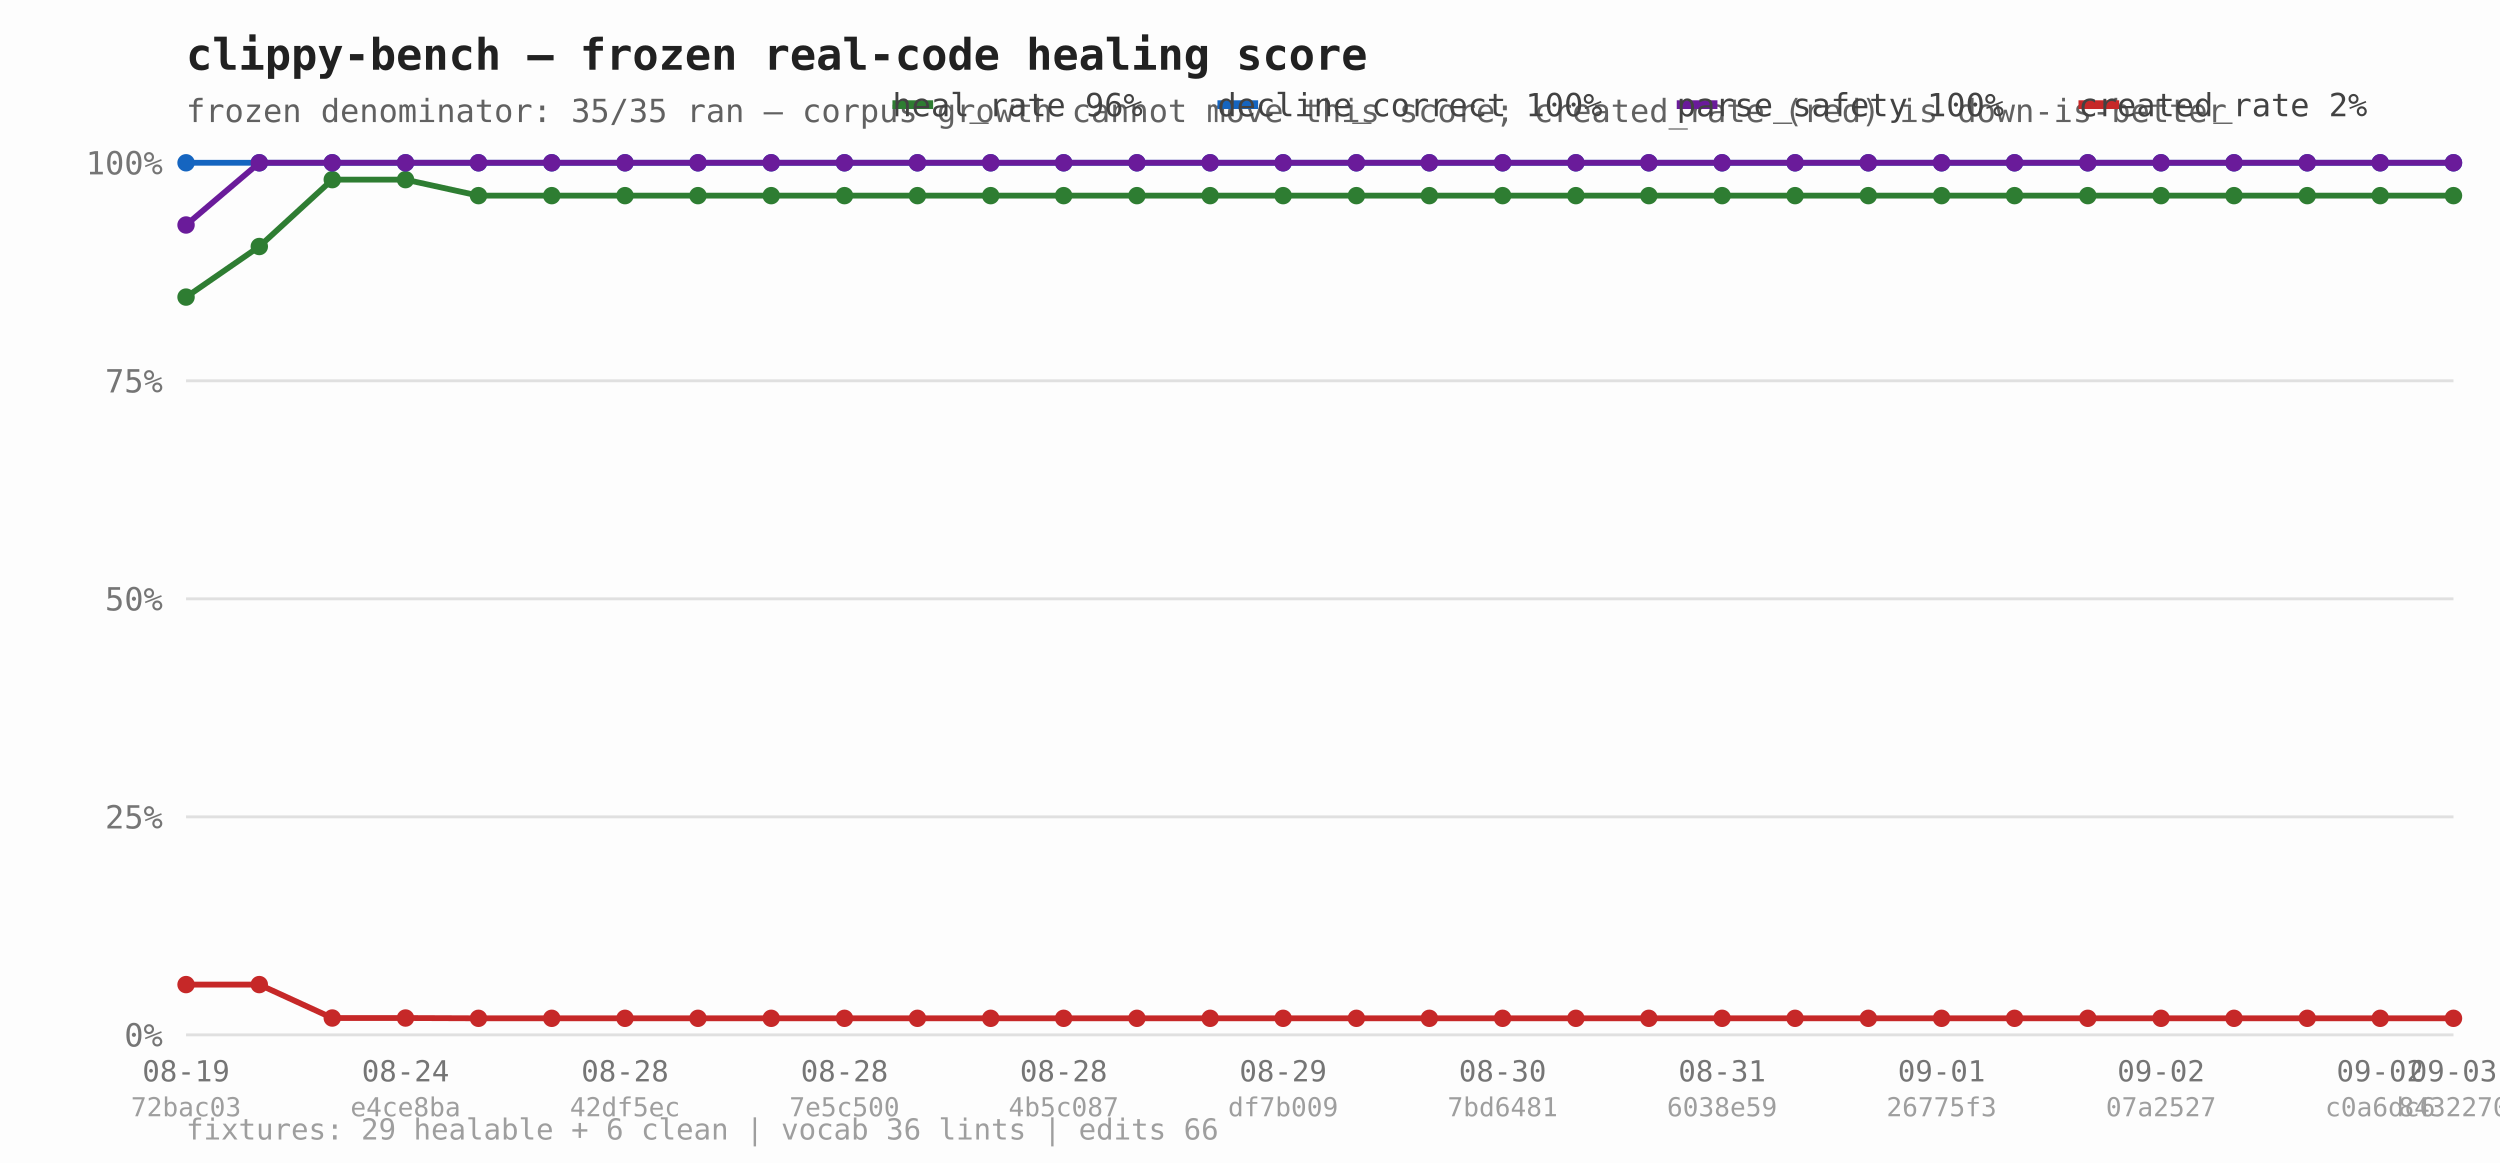
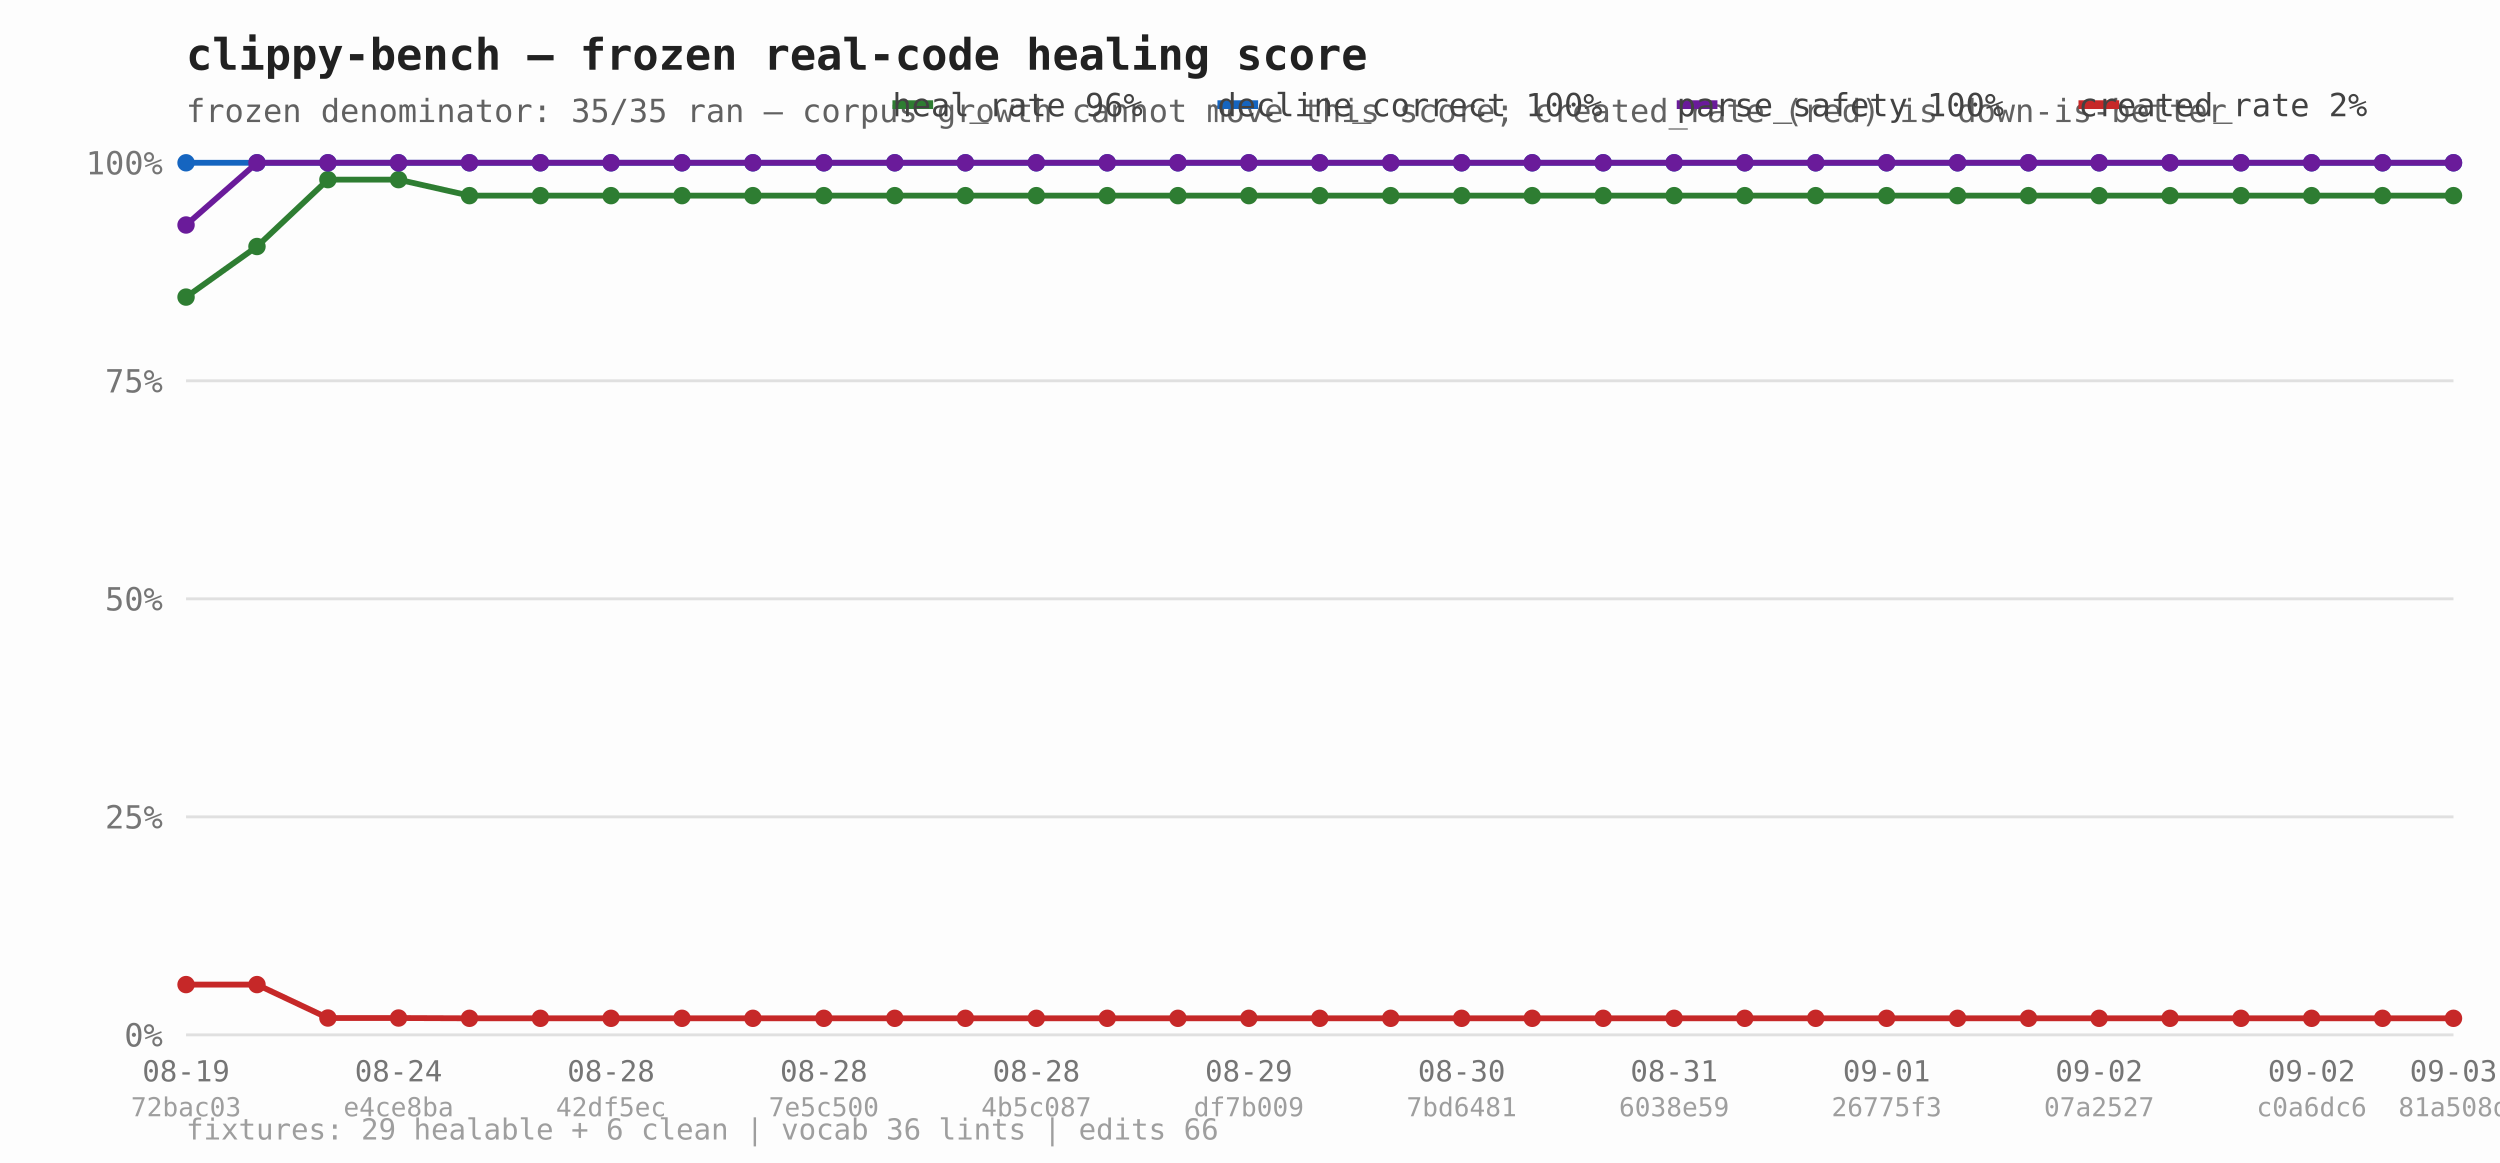
<svg xmlns="http://www.w3.org/2000/svg" width="860" height="400" viewBox="0 0 860 400" font-family="ui-monospace,Menlo,monospace">
  <rect width="100%" height="100%" fill="#fdfdfd" />
  <text x="64" y="24" font-size="15" font-weight="bold" fill="#212121">clippy-bench — frozen real-code healing score</text>
  <text x="64" y="42" font-size="11" fill="#616161">frozen denominator: 35/35 ran — corpus growth cannot move this score; created_rate (red) is down-is-better</text>
  <line x1="64" y1="356.0" x2="844" y2="356.0" stroke="#e0e0e0" stroke-width="1" />
  <text x="56" y="360.0" font-size="11" fill="#757575" text-anchor="end">0%</text>
  <line x1="64" y1="281.0" x2="844" y2="281.0" stroke="#e0e0e0" stroke-width="1" />
  <text x="56" y="285.0" font-size="11" fill="#757575" text-anchor="end">25%</text>
  <line x1="64" y1="206.0" x2="844" y2="206.0" stroke="#e0e0e0" stroke-width="1" />
  <text x="56" y="210.0" font-size="11" fill="#757575" text-anchor="end">50%</text>
  <line x1="64" y1="131.0" x2="844" y2="131.0" stroke="#e0e0e0" stroke-width="1" />
  <text x="56" y="135.0" font-size="11" fill="#757575" text-anchor="end">75%</text>
  <line x1="64" y1="56.0" x2="844" y2="56.0" stroke="#e0e0e0" stroke-width="1" />
  <text x="56" y="60.0" font-size="11" fill="#757575" text-anchor="end">100%</text>
  <line x1="715.0" y1="36" x2="729.0" y2="36" stroke="#c62828" stroke-width="3" />
  <text x="715.0" y="40" font-size="11" fill="#424242">created_rate 2%</text>
  <line x1="576.8" y1="36" x2="590.8" y2="36" stroke="#6a1b9a" stroke-width="3" />
  <text x="576.8" y="40" font-size="11" fill="#424242">parse_safety 100%</text>
  <line x1="418.8" y1="36" x2="432.8" y2="36" stroke="#1565c0" stroke-width="3" />
  <text x="418.8" y="40" font-size="11" fill="#424242">decline_correct 100%</text>
  <line x1="307.0" y1="36" x2="321.0" y2="36" stroke="#2e7d32" stroke-width="3" />
  <text x="307.0" y="40" font-size="11" fill="#424242">heal_rate 96%</text>
-   <path d="M 64.0 102.2 L 89.2 84.8 L 114.3 61.8 L 139.5 61.8 L 164.6 67.3 L 189.8 67.3 L 215.0 67.3 L 240.1 67.3 L 265.3 67.3 L 290.5 67.3 L 315.6 67.3 L 340.8 67.3 L 365.9 67.3 L 391.1 67.3 L 416.3 67.3 L 441.4 67.3 L 466.6 67.3 L 491.7 67.3 L 516.9 67.3 L 542.1 67.3 L 567.2 67.3 L 592.4 67.3 L 617.5 67.3 L 642.7 67.3 L 667.9 67.3 L 693.0 67.3 L 718.2 67.3 L 743.4 67.3 L 768.5 67.3 L 793.7 67.3 L 818.8 67.3 L 844.0 67.3" fill="none" stroke="#2e7d32" stroke-width="2" stroke-linejoin="round" stroke-linecap="round" />
+   <path d="M 64.0 102.2 L 88.4 84.8 L 112.8 61.8 L 137.1 61.8 L 161.5 67.3 L 185.9 67.3 L 210.2 67.3 L 234.6 67.3 L 259.0 67.3 L 283.4 67.3 L 307.8 67.3 L 332.1 67.3 L 356.5 67.3 L 380.9 67.3 L 405.2 67.3 L 429.6 67.3 L 454.0 67.3 L 478.4 67.3 L 502.8 67.3 L 527.1 67.3 L 551.5 67.3 L 575.9 67.3 L 600.2 67.3 L 624.6 67.3 L 649.0 67.3 L 673.4 67.3 L 697.8 67.3 L 722.1 67.3 L 746.5 67.3 L 770.9 67.3 L 795.2 67.3 L 819.6 67.3 L 844.0 67.3" fill="none" stroke="#2e7d32" stroke-width="2" stroke-linejoin="round" stroke-linecap="round" />
  <circle cx="64.0" cy="102.2" r="3" fill="#2e7d32" />
-   <circle cx="89.2" cy="84.8" r="3" fill="#2e7d32" />
-   <circle cx="114.3" cy="61.8" r="3" fill="#2e7d32" />
-   <circle cx="139.5" cy="61.8" r="3" fill="#2e7d32" />
-   <circle cx="164.6" cy="67.3" r="3" fill="#2e7d32" />
-   <circle cx="189.8" cy="67.3" r="3" fill="#2e7d32" />
-   <circle cx="215.0" cy="67.3" r="3" fill="#2e7d32" />
-   <circle cx="240.1" cy="67.3" r="3" fill="#2e7d32" />
-   <circle cx="265.3" cy="67.3" r="3" fill="#2e7d32" />
-   <circle cx="290.5" cy="67.3" r="3" fill="#2e7d32" />
-   <circle cx="315.6" cy="67.3" r="3" fill="#2e7d32" />
-   <circle cx="340.8" cy="67.3" r="3" fill="#2e7d32" />
-   <circle cx="365.9" cy="67.3" r="3" fill="#2e7d32" />
-   <circle cx="391.1" cy="67.3" r="3" fill="#2e7d32" />
-   <circle cx="416.3" cy="67.3" r="3" fill="#2e7d32" />
-   <circle cx="441.4" cy="67.3" r="3" fill="#2e7d32" />
-   <circle cx="466.6" cy="67.3" r="3" fill="#2e7d32" />
-   <circle cx="491.7" cy="67.3" r="3" fill="#2e7d32" />
-   <circle cx="516.9" cy="67.3" r="3" fill="#2e7d32" />
-   <circle cx="542.1" cy="67.3" r="3" fill="#2e7d32" />
-   <circle cx="567.2" cy="67.3" r="3" fill="#2e7d32" />
-   <circle cx="592.4" cy="67.3" r="3" fill="#2e7d32" />
-   <circle cx="617.5" cy="67.3" r="3" fill="#2e7d32" />
-   <circle cx="642.7" cy="67.3" r="3" fill="#2e7d32" />
-   <circle cx="667.9" cy="67.3" r="3" fill="#2e7d32" />
-   <circle cx="693.0" cy="67.3" r="3" fill="#2e7d32" />
-   <circle cx="718.2" cy="67.3" r="3" fill="#2e7d32" />
-   <circle cx="743.4" cy="67.3" r="3" fill="#2e7d32" />
-   <circle cx="768.5" cy="67.3" r="3" fill="#2e7d32" />
-   <circle cx="793.7" cy="67.3" r="3" fill="#2e7d32" />
-   <circle cx="818.8" cy="67.3" r="3" fill="#2e7d32" />
+   <circle cx="88.4" cy="84.8" r="3" fill="#2e7d32" />
+   <circle cx="112.8" cy="61.8" r="3" fill="#2e7d32" />
+   <circle cx="137.1" cy="61.8" r="3" fill="#2e7d32" />
+   <circle cx="161.5" cy="67.3" r="3" fill="#2e7d32" />
+   <circle cx="185.9" cy="67.3" r="3" fill="#2e7d32" />
+   <circle cx="210.2" cy="67.3" r="3" fill="#2e7d32" />
+   <circle cx="234.6" cy="67.3" r="3" fill="#2e7d32" />
+   <circle cx="259.0" cy="67.3" r="3" fill="#2e7d32" />
+   <circle cx="283.4" cy="67.3" r="3" fill="#2e7d32" />
+   <circle cx="307.8" cy="67.3" r="3" fill="#2e7d32" />
+   <circle cx="332.1" cy="67.3" r="3" fill="#2e7d32" />
+   <circle cx="356.5" cy="67.3" r="3" fill="#2e7d32" />
+   <circle cx="380.9" cy="67.3" r="3" fill="#2e7d32" />
+   <circle cx="405.2" cy="67.3" r="3" fill="#2e7d32" />
+   <circle cx="429.6" cy="67.3" r="3" fill="#2e7d32" />
+   <circle cx="454.0" cy="67.3" r="3" fill="#2e7d32" />
+   <circle cx="478.4" cy="67.3" r="3" fill="#2e7d32" />
+   <circle cx="502.8" cy="67.3" r="3" fill="#2e7d32" />
+   <circle cx="527.1" cy="67.3" r="3" fill="#2e7d32" />
+   <circle cx="551.5" cy="67.3" r="3" fill="#2e7d32" />
+   <circle cx="575.9" cy="67.3" r="3" fill="#2e7d32" />
+   <circle cx="600.2" cy="67.3" r="3" fill="#2e7d32" />
+   <circle cx="624.6" cy="67.3" r="3" fill="#2e7d32" />
+   <circle cx="649.0" cy="67.3" r="3" fill="#2e7d32" />
+   <circle cx="673.4" cy="67.3" r="3" fill="#2e7d32" />
+   <circle cx="697.8" cy="67.3" r="3" fill="#2e7d32" />
+   <circle cx="722.1" cy="67.3" r="3" fill="#2e7d32" />
+   <circle cx="746.5" cy="67.3" r="3" fill="#2e7d32" />
+   <circle cx="770.9" cy="67.3" r="3" fill="#2e7d32" />
+   <circle cx="795.2" cy="67.3" r="3" fill="#2e7d32" />
+   <circle cx="819.6" cy="67.3" r="3" fill="#2e7d32" />
  <circle cx="844.0" cy="67.3" r="3" fill="#2e7d32" />
-   <path d="M 64.0 56.0 L 89.2 56.0 L 114.3 56.0 L 139.5 56.0 L 164.6 56.0 L 189.8 56.0 L 215.0 56.0 L 240.1 56.0 L 265.3 56.0 L 290.5 56.0 L 315.6 56.0 L 340.8 56.0 L 365.9 56.0 L 391.1 56.0 L 416.3 56.0 L 441.4 56.0 L 466.6 56.0 L 491.7 56.0 L 516.9 56.0 L 542.1 56.0 L 567.2 56.0 L 592.4 56.0 L 617.5 56.0 L 642.7 56.0 L 667.9 56.0 L 693.0 56.0 L 718.2 56.0 L 743.4 56.0 L 768.5 56.0 L 793.7 56.0 L 818.8 56.0 L 844.0 56.0" fill="none" stroke="#1565c0" stroke-width="2" stroke-linejoin="round" stroke-linecap="round" />
+   <path d="M 64.0 56.0 L 88.4 56.0 L 112.8 56.0 L 137.1 56.0 L 161.5 56.0 L 185.9 56.0 L 210.2 56.0 L 234.6 56.0 L 259.0 56.0 L 283.4 56.0 L 307.8 56.0 L 332.1 56.0 L 356.5 56.0 L 380.9 56.0 L 405.2 56.0 L 429.6 56.0 L 454.0 56.0 L 478.4 56.0 L 502.8 56.0 L 527.1 56.0 L 551.5 56.0 L 575.9 56.0 L 600.2 56.0 L 624.6 56.0 L 649.0 56.0 L 673.4 56.0 L 697.8 56.0 L 722.1 56.0 L 746.5 56.0 L 770.9 56.0 L 795.2 56.0 L 819.6 56.0 L 844.0 56.0" fill="none" stroke="#1565c0" stroke-width="2" stroke-linejoin="round" stroke-linecap="round" />
  <circle cx="64.0" cy="56.0" r="3" fill="#1565c0" />
-   <circle cx="89.2" cy="56.0" r="3" fill="#1565c0" />
-   <circle cx="114.3" cy="56.0" r="3" fill="#1565c0" />
-   <circle cx="139.5" cy="56.0" r="3" fill="#1565c0" />
-   <circle cx="164.6" cy="56.0" r="3" fill="#1565c0" />
-   <circle cx="189.8" cy="56.0" r="3" fill="#1565c0" />
-   <circle cx="215.0" cy="56.0" r="3" fill="#1565c0" />
-   <circle cx="240.1" cy="56.0" r="3" fill="#1565c0" />
-   <circle cx="265.3" cy="56.0" r="3" fill="#1565c0" />
-   <circle cx="290.5" cy="56.0" r="3" fill="#1565c0" />
-   <circle cx="315.6" cy="56.0" r="3" fill="#1565c0" />
-   <circle cx="340.8" cy="56.0" r="3" fill="#1565c0" />
-   <circle cx="365.9" cy="56.0" r="3" fill="#1565c0" />
-   <circle cx="391.1" cy="56.0" r="3" fill="#1565c0" />
-   <circle cx="416.3" cy="56.0" r="3" fill="#1565c0" />
-   <circle cx="441.4" cy="56.0" r="3" fill="#1565c0" />
-   <circle cx="466.6" cy="56.0" r="3" fill="#1565c0" />
-   <circle cx="491.7" cy="56.0" r="3" fill="#1565c0" />
-   <circle cx="516.9" cy="56.0" r="3" fill="#1565c0" />
-   <circle cx="542.1" cy="56.0" r="3" fill="#1565c0" />
-   <circle cx="567.2" cy="56.0" r="3" fill="#1565c0" />
-   <circle cx="592.4" cy="56.0" r="3" fill="#1565c0" />
-   <circle cx="617.5" cy="56.0" r="3" fill="#1565c0" />
-   <circle cx="642.7" cy="56.0" r="3" fill="#1565c0" />
-   <circle cx="667.9" cy="56.0" r="3" fill="#1565c0" />
-   <circle cx="693.0" cy="56.0" r="3" fill="#1565c0" />
-   <circle cx="718.2" cy="56.0" r="3" fill="#1565c0" />
-   <circle cx="743.4" cy="56.0" r="3" fill="#1565c0" />
-   <circle cx="768.5" cy="56.0" r="3" fill="#1565c0" />
-   <circle cx="793.7" cy="56.0" r="3" fill="#1565c0" />
-   <circle cx="818.8" cy="56.0" r="3" fill="#1565c0" />
+   <circle cx="88.4" cy="56.0" r="3" fill="#1565c0" />
+   <circle cx="112.8" cy="56.0" r="3" fill="#1565c0" />
+   <circle cx="137.1" cy="56.0" r="3" fill="#1565c0" />
+   <circle cx="161.5" cy="56.0" r="3" fill="#1565c0" />
+   <circle cx="185.9" cy="56.0" r="3" fill="#1565c0" />
+   <circle cx="210.2" cy="56.0" r="3" fill="#1565c0" />
+   <circle cx="234.6" cy="56.0" r="3" fill="#1565c0" />
+   <circle cx="259.0" cy="56.0" r="3" fill="#1565c0" />
+   <circle cx="283.4" cy="56.0" r="3" fill="#1565c0" />
+   <circle cx="307.8" cy="56.0" r="3" fill="#1565c0" />
+   <circle cx="332.1" cy="56.0" r="3" fill="#1565c0" />
+   <circle cx="356.5" cy="56.0" r="3" fill="#1565c0" />
+   <circle cx="380.9" cy="56.0" r="3" fill="#1565c0" />
+   <circle cx="405.2" cy="56.0" r="3" fill="#1565c0" />
+   <circle cx="429.6" cy="56.0" r="3" fill="#1565c0" />
+   <circle cx="454.0" cy="56.0" r="3" fill="#1565c0" />
+   <circle cx="478.4" cy="56.0" r="3" fill="#1565c0" />
+   <circle cx="502.8" cy="56.0" r="3" fill="#1565c0" />
+   <circle cx="527.1" cy="56.0" r="3" fill="#1565c0" />
+   <circle cx="551.5" cy="56.0" r="3" fill="#1565c0" />
+   <circle cx="575.9" cy="56.0" r="3" fill="#1565c0" />
+   <circle cx="600.2" cy="56.0" r="3" fill="#1565c0" />
+   <circle cx="624.6" cy="56.0" r="3" fill="#1565c0" />
+   <circle cx="649.0" cy="56.0" r="3" fill="#1565c0" />
+   <circle cx="673.4" cy="56.0" r="3" fill="#1565c0" />
+   <circle cx="697.8" cy="56.0" r="3" fill="#1565c0" />
+   <circle cx="722.1" cy="56.0" r="3" fill="#1565c0" />
+   <circle cx="746.5" cy="56.0" r="3" fill="#1565c0" />
+   <circle cx="770.9" cy="56.0" r="3" fill="#1565c0" />
+   <circle cx="795.2" cy="56.0" r="3" fill="#1565c0" />
+   <circle cx="819.6" cy="56.0" r="3" fill="#1565c0" />
  <circle cx="844.0" cy="56.0" r="3" fill="#1565c0" />
-   <path d="M 64.0 77.4 L 89.2 56.0 L 114.3 56.0 L 139.5 56.0 L 164.6 56.0 L 189.8 56.0 L 215.0 56.0 L 240.1 56.0 L 265.3 56.0 L 290.5 56.0 L 315.6 56.0 L 340.8 56.0 L 365.9 56.0 L 391.1 56.0 L 416.3 56.0 L 441.4 56.0 L 466.6 56.0 L 491.7 56.0 L 516.9 56.0 L 542.1 56.0 L 567.2 56.0 L 592.4 56.0 L 617.5 56.0 L 642.7 56.0 L 667.9 56.0 L 693.0 56.0 L 718.2 56.0 L 743.4 56.0 L 768.5 56.0 L 793.7 56.0 L 818.8 56.0 L 844.0 56.0" fill="none" stroke="#6a1b9a" stroke-width="2" stroke-linejoin="round" stroke-linecap="round" />
+   <path d="M 64.0 77.4 L 88.4 56.0 L 112.8 56.0 L 137.1 56.0 L 161.5 56.0 L 185.9 56.0 L 210.2 56.0 L 234.6 56.0 L 259.0 56.0 L 283.4 56.0 L 307.8 56.0 L 332.1 56.0 L 356.5 56.0 L 380.9 56.0 L 405.2 56.0 L 429.6 56.0 L 454.0 56.0 L 478.4 56.0 L 502.8 56.0 L 527.1 56.0 L 551.5 56.0 L 575.9 56.0 L 600.2 56.0 L 624.6 56.0 L 649.0 56.0 L 673.4 56.0 L 697.8 56.0 L 722.1 56.0 L 746.5 56.0 L 770.9 56.0 L 795.2 56.0 L 819.6 56.0 L 844.0 56.0" fill="none" stroke="#6a1b9a" stroke-width="2" stroke-linejoin="round" stroke-linecap="round" />
  <circle cx="64.0" cy="77.4" r="3" fill="#6a1b9a" />
-   <circle cx="89.2" cy="56.0" r="3" fill="#6a1b9a" />
-   <circle cx="114.3" cy="56.0" r="3" fill="#6a1b9a" />
-   <circle cx="139.5" cy="56.0" r="3" fill="#6a1b9a" />
-   <circle cx="164.6" cy="56.0" r="3" fill="#6a1b9a" />
-   <circle cx="189.8" cy="56.0" r="3" fill="#6a1b9a" />
-   <circle cx="215.0" cy="56.0" r="3" fill="#6a1b9a" />
-   <circle cx="240.1" cy="56.0" r="3" fill="#6a1b9a" />
-   <circle cx="265.3" cy="56.0" r="3" fill="#6a1b9a" />
-   <circle cx="290.5" cy="56.0" r="3" fill="#6a1b9a" />
-   <circle cx="315.6" cy="56.0" r="3" fill="#6a1b9a" />
-   <circle cx="340.8" cy="56.0" r="3" fill="#6a1b9a" />
-   <circle cx="365.9" cy="56.0" r="3" fill="#6a1b9a" />
-   <circle cx="391.1" cy="56.0" r="3" fill="#6a1b9a" />
-   <circle cx="416.3" cy="56.0" r="3" fill="#6a1b9a" />
-   <circle cx="441.4" cy="56.0" r="3" fill="#6a1b9a" />
-   <circle cx="466.6" cy="56.0" r="3" fill="#6a1b9a" />
-   <circle cx="491.7" cy="56.0" r="3" fill="#6a1b9a" />
-   <circle cx="516.9" cy="56.0" r="3" fill="#6a1b9a" />
-   <circle cx="542.1" cy="56.0" r="3" fill="#6a1b9a" />
-   <circle cx="567.2" cy="56.0" r="3" fill="#6a1b9a" />
-   <circle cx="592.4" cy="56.0" r="3" fill="#6a1b9a" />
-   <circle cx="617.5" cy="56.0" r="3" fill="#6a1b9a" />
-   <circle cx="642.7" cy="56.0" r="3" fill="#6a1b9a" />
-   <circle cx="667.9" cy="56.0" r="3" fill="#6a1b9a" />
-   <circle cx="693.0" cy="56.0" r="3" fill="#6a1b9a" />
-   <circle cx="718.2" cy="56.0" r="3" fill="#6a1b9a" />
-   <circle cx="743.4" cy="56.0" r="3" fill="#6a1b9a" />
-   <circle cx="768.5" cy="56.0" r="3" fill="#6a1b9a" />
-   <circle cx="793.7" cy="56.0" r="3" fill="#6a1b9a" />
-   <circle cx="818.8" cy="56.0" r="3" fill="#6a1b9a" />
+   <circle cx="88.4" cy="56.0" r="3" fill="#6a1b9a" />
+   <circle cx="112.8" cy="56.0" r="3" fill="#6a1b9a" />
+   <circle cx="137.1" cy="56.0" r="3" fill="#6a1b9a" />
+   <circle cx="161.5" cy="56.0" r="3" fill="#6a1b9a" />
+   <circle cx="185.9" cy="56.0" r="3" fill="#6a1b9a" />
+   <circle cx="210.2" cy="56.0" r="3" fill="#6a1b9a" />
+   <circle cx="234.6" cy="56.0" r="3" fill="#6a1b9a" />
+   <circle cx="259.0" cy="56.0" r="3" fill="#6a1b9a" />
+   <circle cx="283.4" cy="56.0" r="3" fill="#6a1b9a" />
+   <circle cx="307.8" cy="56.0" r="3" fill="#6a1b9a" />
+   <circle cx="332.1" cy="56.0" r="3" fill="#6a1b9a" />
+   <circle cx="356.5" cy="56.0" r="3" fill="#6a1b9a" />
+   <circle cx="380.9" cy="56.0" r="3" fill="#6a1b9a" />
+   <circle cx="405.2" cy="56.0" r="3" fill="#6a1b9a" />
+   <circle cx="429.6" cy="56.0" r="3" fill="#6a1b9a" />
+   <circle cx="454.0" cy="56.0" r="3" fill="#6a1b9a" />
+   <circle cx="478.4" cy="56.0" r="3" fill="#6a1b9a" />
+   <circle cx="502.8" cy="56.0" r="3" fill="#6a1b9a" />
+   <circle cx="527.1" cy="56.0" r="3" fill="#6a1b9a" />
+   <circle cx="551.5" cy="56.0" r="3" fill="#6a1b9a" />
+   <circle cx="575.9" cy="56.0" r="3" fill="#6a1b9a" />
+   <circle cx="600.2" cy="56.0" r="3" fill="#6a1b9a" />
+   <circle cx="624.6" cy="56.0" r="3" fill="#6a1b9a" />
+   <circle cx="649.0" cy="56.0" r="3" fill="#6a1b9a" />
+   <circle cx="673.4" cy="56.0" r="3" fill="#6a1b9a" />
+   <circle cx="697.8" cy="56.0" r="3" fill="#6a1b9a" />
+   <circle cx="722.1" cy="56.0" r="3" fill="#6a1b9a" />
+   <circle cx="746.5" cy="56.0" r="3" fill="#6a1b9a" />
+   <circle cx="770.9" cy="56.0" r="3" fill="#6a1b9a" />
+   <circle cx="795.2" cy="56.0" r="3" fill="#6a1b9a" />
+   <circle cx="819.6" cy="56.0" r="3" fill="#6a1b9a" />
  <circle cx="844.0" cy="56.0" r="3" fill="#6a1b9a" />
-   <path d="M 64.0 338.7 L 89.2 338.7 L 114.3 350.2 L 139.5 350.2 L 164.6 350.3 L 189.8 350.3 L 215.0 350.3 L 240.1 350.3 L 265.3 350.3 L 290.5 350.3 L 315.6 350.3 L 340.8 350.3 L 365.9 350.3 L 391.1 350.3 L 416.3 350.3 L 441.4 350.3 L 466.6 350.3 L 491.7 350.3 L 516.9 350.3 L 542.1 350.3 L 567.2 350.3 L 592.4 350.3 L 617.5 350.3 L 642.7 350.3 L 667.9 350.3 L 693.0 350.3 L 718.2 350.3 L 743.4 350.3 L 768.5 350.3 L 793.7 350.3 L 818.8 350.3 L 844.0 350.3" fill="none" stroke="#c62828" stroke-width="2" stroke-linejoin="round" stroke-linecap="round" />
+   <path d="M 64.0 338.7 L 88.4 338.7 L 112.8 350.2 L 137.1 350.2 L 161.5 350.3 L 185.9 350.3 L 210.2 350.3 L 234.6 350.3 L 259.0 350.3 L 283.4 350.3 L 307.8 350.3 L 332.1 350.3 L 356.5 350.3 L 380.9 350.3 L 405.2 350.3 L 429.6 350.3 L 454.0 350.3 L 478.4 350.3 L 502.8 350.3 L 527.1 350.3 L 551.5 350.3 L 575.9 350.3 L 600.2 350.3 L 624.6 350.3 L 649.0 350.3 L 673.4 350.3 L 697.8 350.3 L 722.1 350.3 L 746.5 350.3 L 770.9 350.3 L 795.2 350.3 L 819.6 350.3 L 844.0 350.3" fill="none" stroke="#c62828" stroke-width="2" stroke-linejoin="round" stroke-linecap="round" />
  <circle cx="64.0" cy="338.7" r="3" fill="#c62828" />
-   <circle cx="89.2" cy="338.7" r="3" fill="#c62828" />
-   <circle cx="114.3" cy="350.2" r="3" fill="#c62828" />
-   <circle cx="139.5" cy="350.2" r="3" fill="#c62828" />
-   <circle cx="164.6" cy="350.3" r="3" fill="#c62828" />
-   <circle cx="189.8" cy="350.3" r="3" fill="#c62828" />
-   <circle cx="215.0" cy="350.3" r="3" fill="#c62828" />
-   <circle cx="240.1" cy="350.3" r="3" fill="#c62828" />
-   <circle cx="265.3" cy="350.3" r="3" fill="#c62828" />
-   <circle cx="290.5" cy="350.3" r="3" fill="#c62828" />
-   <circle cx="315.6" cy="350.3" r="3" fill="#c62828" />
-   <circle cx="340.8" cy="350.3" r="3" fill="#c62828" />
-   <circle cx="365.9" cy="350.3" r="3" fill="#c62828" />
-   <circle cx="391.1" cy="350.3" r="3" fill="#c62828" />
-   <circle cx="416.3" cy="350.3" r="3" fill="#c62828" />
-   <circle cx="441.4" cy="350.3" r="3" fill="#c62828" />
-   <circle cx="466.6" cy="350.3" r="3" fill="#c62828" />
-   <circle cx="491.7" cy="350.3" r="3" fill="#c62828" />
-   <circle cx="516.9" cy="350.3" r="3" fill="#c62828" />
-   <circle cx="542.1" cy="350.3" r="3" fill="#c62828" />
-   <circle cx="567.2" cy="350.3" r="3" fill="#c62828" />
-   <circle cx="592.4" cy="350.3" r="3" fill="#c62828" />
-   <circle cx="617.5" cy="350.3" r="3" fill="#c62828" />
-   <circle cx="642.7" cy="350.3" r="3" fill="#c62828" />
-   <circle cx="667.9" cy="350.3" r="3" fill="#c62828" />
-   <circle cx="693.0" cy="350.3" r="3" fill="#c62828" />
-   <circle cx="718.2" cy="350.3" r="3" fill="#c62828" />
-   <circle cx="743.4" cy="350.3" r="3" fill="#c62828" />
-   <circle cx="768.5" cy="350.3" r="3" fill="#c62828" />
-   <circle cx="793.7" cy="350.3" r="3" fill="#c62828" />
-   <circle cx="818.8" cy="350.3" r="3" fill="#c62828" />
+   <circle cx="88.4" cy="338.7" r="3" fill="#c62828" />
+   <circle cx="112.8" cy="350.2" r="3" fill="#c62828" />
+   <circle cx="137.1" cy="350.2" r="3" fill="#c62828" />
+   <circle cx="161.5" cy="350.3" r="3" fill="#c62828" />
+   <circle cx="185.9" cy="350.3" r="3" fill="#c62828" />
+   <circle cx="210.2" cy="350.3" r="3" fill="#c62828" />
+   <circle cx="234.6" cy="350.3" r="3" fill="#c62828" />
+   <circle cx="259.0" cy="350.3" r="3" fill="#c62828" />
+   <circle cx="283.4" cy="350.3" r="3" fill="#c62828" />
+   <circle cx="307.8" cy="350.3" r="3" fill="#c62828" />
+   <circle cx="332.1" cy="350.3" r="3" fill="#c62828" />
+   <circle cx="356.5" cy="350.3" r="3" fill="#c62828" />
+   <circle cx="380.9" cy="350.3" r="3" fill="#c62828" />
+   <circle cx="405.2" cy="350.3" r="3" fill="#c62828" />
+   <circle cx="429.6" cy="350.3" r="3" fill="#c62828" />
+   <circle cx="454.0" cy="350.3" r="3" fill="#c62828" />
+   <circle cx="478.4" cy="350.3" r="3" fill="#c62828" />
+   <circle cx="502.8" cy="350.3" r="3" fill="#c62828" />
+   <circle cx="527.1" cy="350.3" r="3" fill="#c62828" />
+   <circle cx="551.5" cy="350.3" r="3" fill="#c62828" />
+   <circle cx="575.9" cy="350.3" r="3" fill="#c62828" />
+   <circle cx="600.2" cy="350.3" r="3" fill="#c62828" />
+   <circle cx="624.6" cy="350.3" r="3" fill="#c62828" />
+   <circle cx="649.0" cy="350.3" r="3" fill="#c62828" />
+   <circle cx="673.4" cy="350.3" r="3" fill="#c62828" />
+   <circle cx="697.8" cy="350.3" r="3" fill="#c62828" />
+   <circle cx="722.1" cy="350.3" r="3" fill="#c62828" />
+   <circle cx="746.5" cy="350.3" r="3" fill="#c62828" />
+   <circle cx="770.9" cy="350.3" r="3" fill="#c62828" />
+   <circle cx="795.2" cy="350.3" r="3" fill="#c62828" />
+   <circle cx="819.6" cy="350.3" r="3" fill="#c62828" />
  <circle cx="844.0" cy="350.3" r="3" fill="#c62828" />
  <text x="64.0" y="372.0" font-size="10" fill="#757575" text-anchor="middle">08-19</text>
  <text x="64.0" y="384.0" font-size="9" fill="#9e9e9e" text-anchor="middle">72bac03</text>
-   <text x="139.5" y="372.0" font-size="10" fill="#757575" text-anchor="middle">08-24</text>
-   <text x="139.5" y="384.0" font-size="9" fill="#9e9e9e" text-anchor="middle">e4ce8ba</text>
-   <text x="215.0" y="372.0" font-size="10" fill="#757575" text-anchor="middle">08-28</text>
-   <text x="215.0" y="384.0" font-size="9" fill="#9e9e9e" text-anchor="middle">42df5ec</text>
-   <text x="290.5" y="372.0" font-size="10" fill="#757575" text-anchor="middle">08-28</text>
-   <text x="290.5" y="384.0" font-size="9" fill="#9e9e9e" text-anchor="middle">7e5c500</text>
-   <text x="365.9" y="372.0" font-size="10" fill="#757575" text-anchor="middle">08-28</text>
-   <text x="365.9" y="384.0" font-size="9" fill="#9e9e9e" text-anchor="middle">4b5c087</text>
-   <text x="441.4" y="372.0" font-size="10" fill="#757575" text-anchor="middle">08-29</text>
-   <text x="441.4" y="384.0" font-size="9" fill="#9e9e9e" text-anchor="middle">df7b009</text>
-   <text x="516.9" y="372.0" font-size="10" fill="#757575" text-anchor="middle">08-30</text>
-   <text x="516.9" y="384.0" font-size="9" fill="#9e9e9e" text-anchor="middle">7bd6481</text>
-   <text x="592.4" y="372.0" font-size="10" fill="#757575" text-anchor="middle">08-31</text>
-   <text x="592.4" y="384.0" font-size="9" fill="#9e9e9e" text-anchor="middle">6038e59</text>
-   <text x="667.9" y="372.0" font-size="10" fill="#757575" text-anchor="middle">09-01</text>
-   <text x="667.9" y="384.0" font-size="9" fill="#9e9e9e" text-anchor="middle">26775f3</text>
-   <text x="743.4" y="372.0" font-size="10" fill="#757575" text-anchor="middle">09-02</text>
-   <text x="743.4" y="384.0" font-size="9" fill="#9e9e9e" text-anchor="middle">07a2527</text>
-   <text x="818.8" y="372.0" font-size="10" fill="#757575" text-anchor="middle">09-02</text>
-   <text x="818.8" y="384.0" font-size="9" fill="#9e9e9e" text-anchor="middle">c0a6dc6</text>
+   <text x="137.1" y="372.0" font-size="10" fill="#757575" text-anchor="middle">08-24</text>
+   <text x="137.1" y="384.0" font-size="9" fill="#9e9e9e" text-anchor="middle">e4ce8ba</text>
+   <text x="210.2" y="372.0" font-size="10" fill="#757575" text-anchor="middle">08-28</text>
+   <text x="210.2" y="384.0" font-size="9" fill="#9e9e9e" text-anchor="middle">42df5ec</text>
+   <text x="283.4" y="372.0" font-size="10" fill="#757575" text-anchor="middle">08-28</text>
+   <text x="283.4" y="384.0" font-size="9" fill="#9e9e9e" text-anchor="middle">7e5c500</text>
+   <text x="356.5" y="372.0" font-size="10" fill="#757575" text-anchor="middle">08-28</text>
+   <text x="356.5" y="384.0" font-size="9" fill="#9e9e9e" text-anchor="middle">4b5c087</text>
+   <text x="429.6" y="372.0" font-size="10" fill="#757575" text-anchor="middle">08-29</text>
+   <text x="429.6" y="384.0" font-size="9" fill="#9e9e9e" text-anchor="middle">df7b009</text>
+   <text x="502.8" y="372.0" font-size="10" fill="#757575" text-anchor="middle">08-30</text>
+   <text x="502.8" y="384.0" font-size="9" fill="#9e9e9e" text-anchor="middle">7bd6481</text>
+   <text x="575.9" y="372.0" font-size="10" fill="#757575" text-anchor="middle">08-31</text>
+   <text x="575.9" y="384.0" font-size="9" fill="#9e9e9e" text-anchor="middle">6038e59</text>
+   <text x="649.0" y="372.0" font-size="10" fill="#757575" text-anchor="middle">09-01</text>
+   <text x="649.0" y="384.0" font-size="9" fill="#9e9e9e" text-anchor="middle">26775f3</text>
+   <text x="722.1" y="372.0" font-size="10" fill="#757575" text-anchor="middle">09-02</text>
+   <text x="722.1" y="384.0" font-size="9" fill="#9e9e9e" text-anchor="middle">07a2527</text>
+   <text x="795.2" y="372.0" font-size="10" fill="#757575" text-anchor="middle">09-02</text>
+   <text x="795.2" y="384.0" font-size="9" fill="#9e9e9e" text-anchor="middle">c0a6dc6</text>
  <text x="844.0" y="372.0" font-size="10" fill="#757575" text-anchor="middle">09-03</text>
-   <text x="844.0" y="384.0" font-size="9" fill="#9e9e9e" text-anchor="middle">8432270</text>
+   <text x="844.0" y="384.0" font-size="9" fill="#9e9e9e" text-anchor="middle">81a508d</text>
  <text x="64" y="392.0" font-size="10" fill="#9e9e9e">fixtures: 29 healable + 6 clean | vocab 36 lints | edits 66</text>
</svg>
